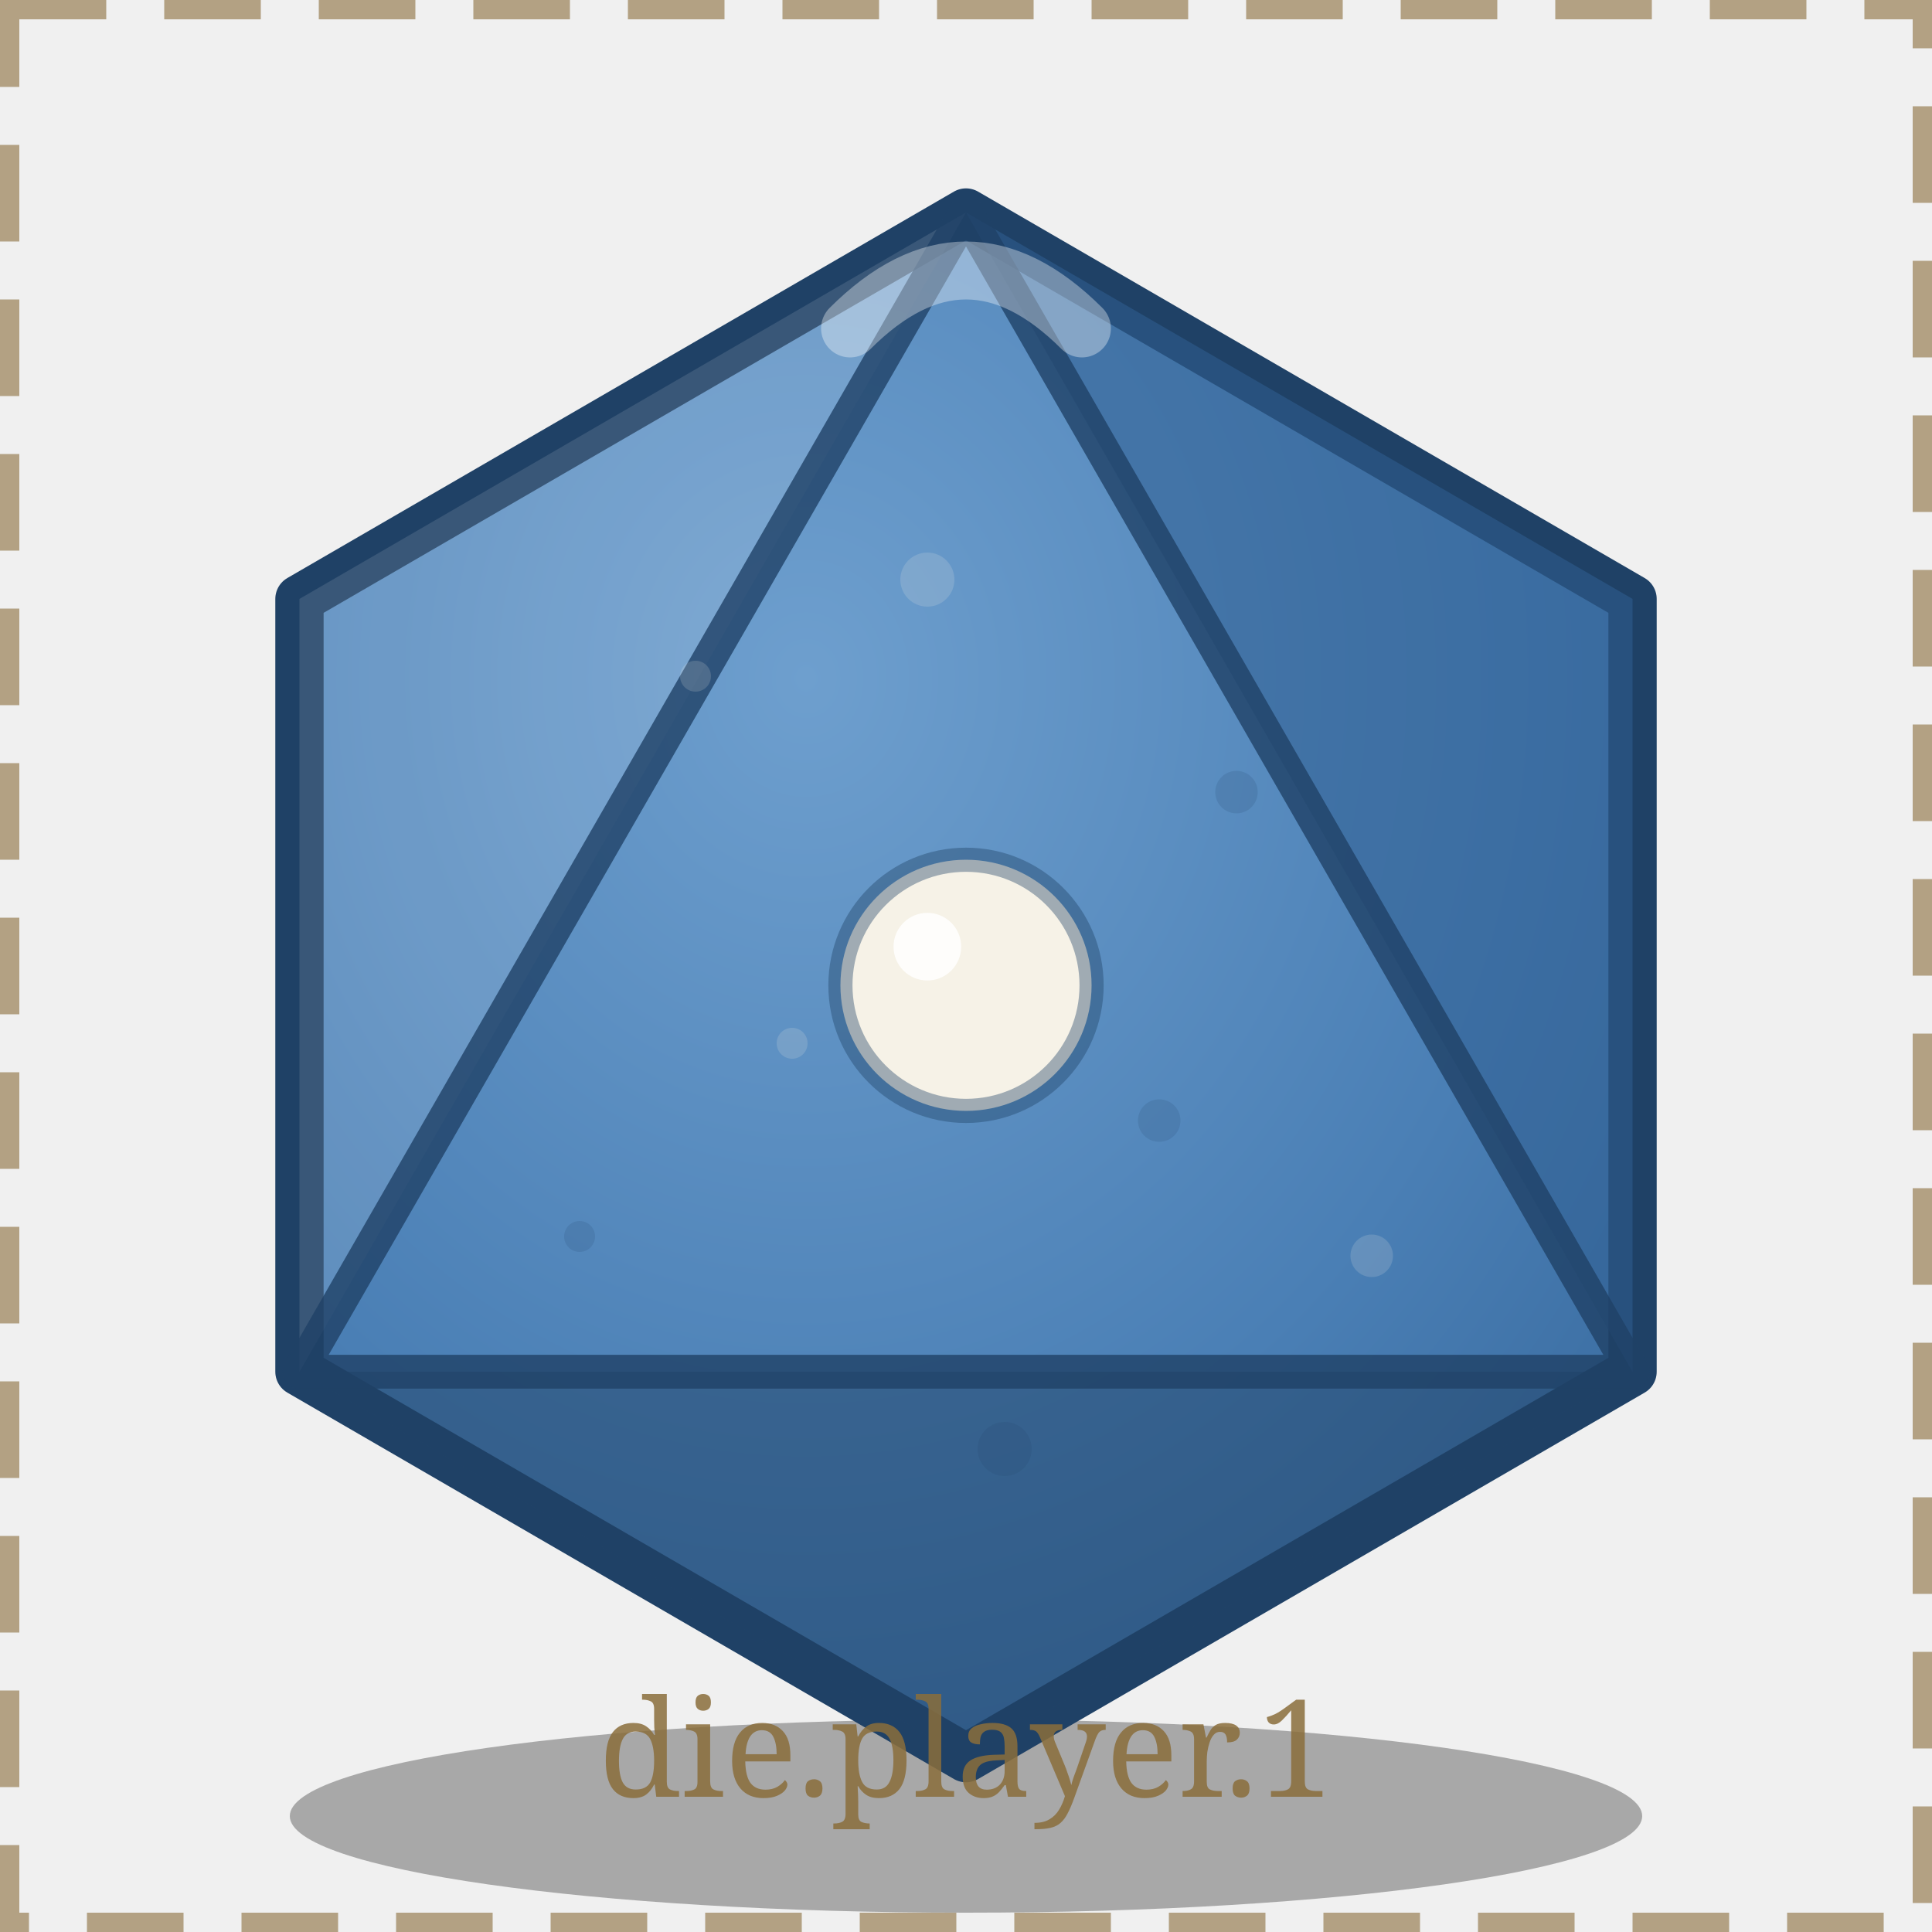
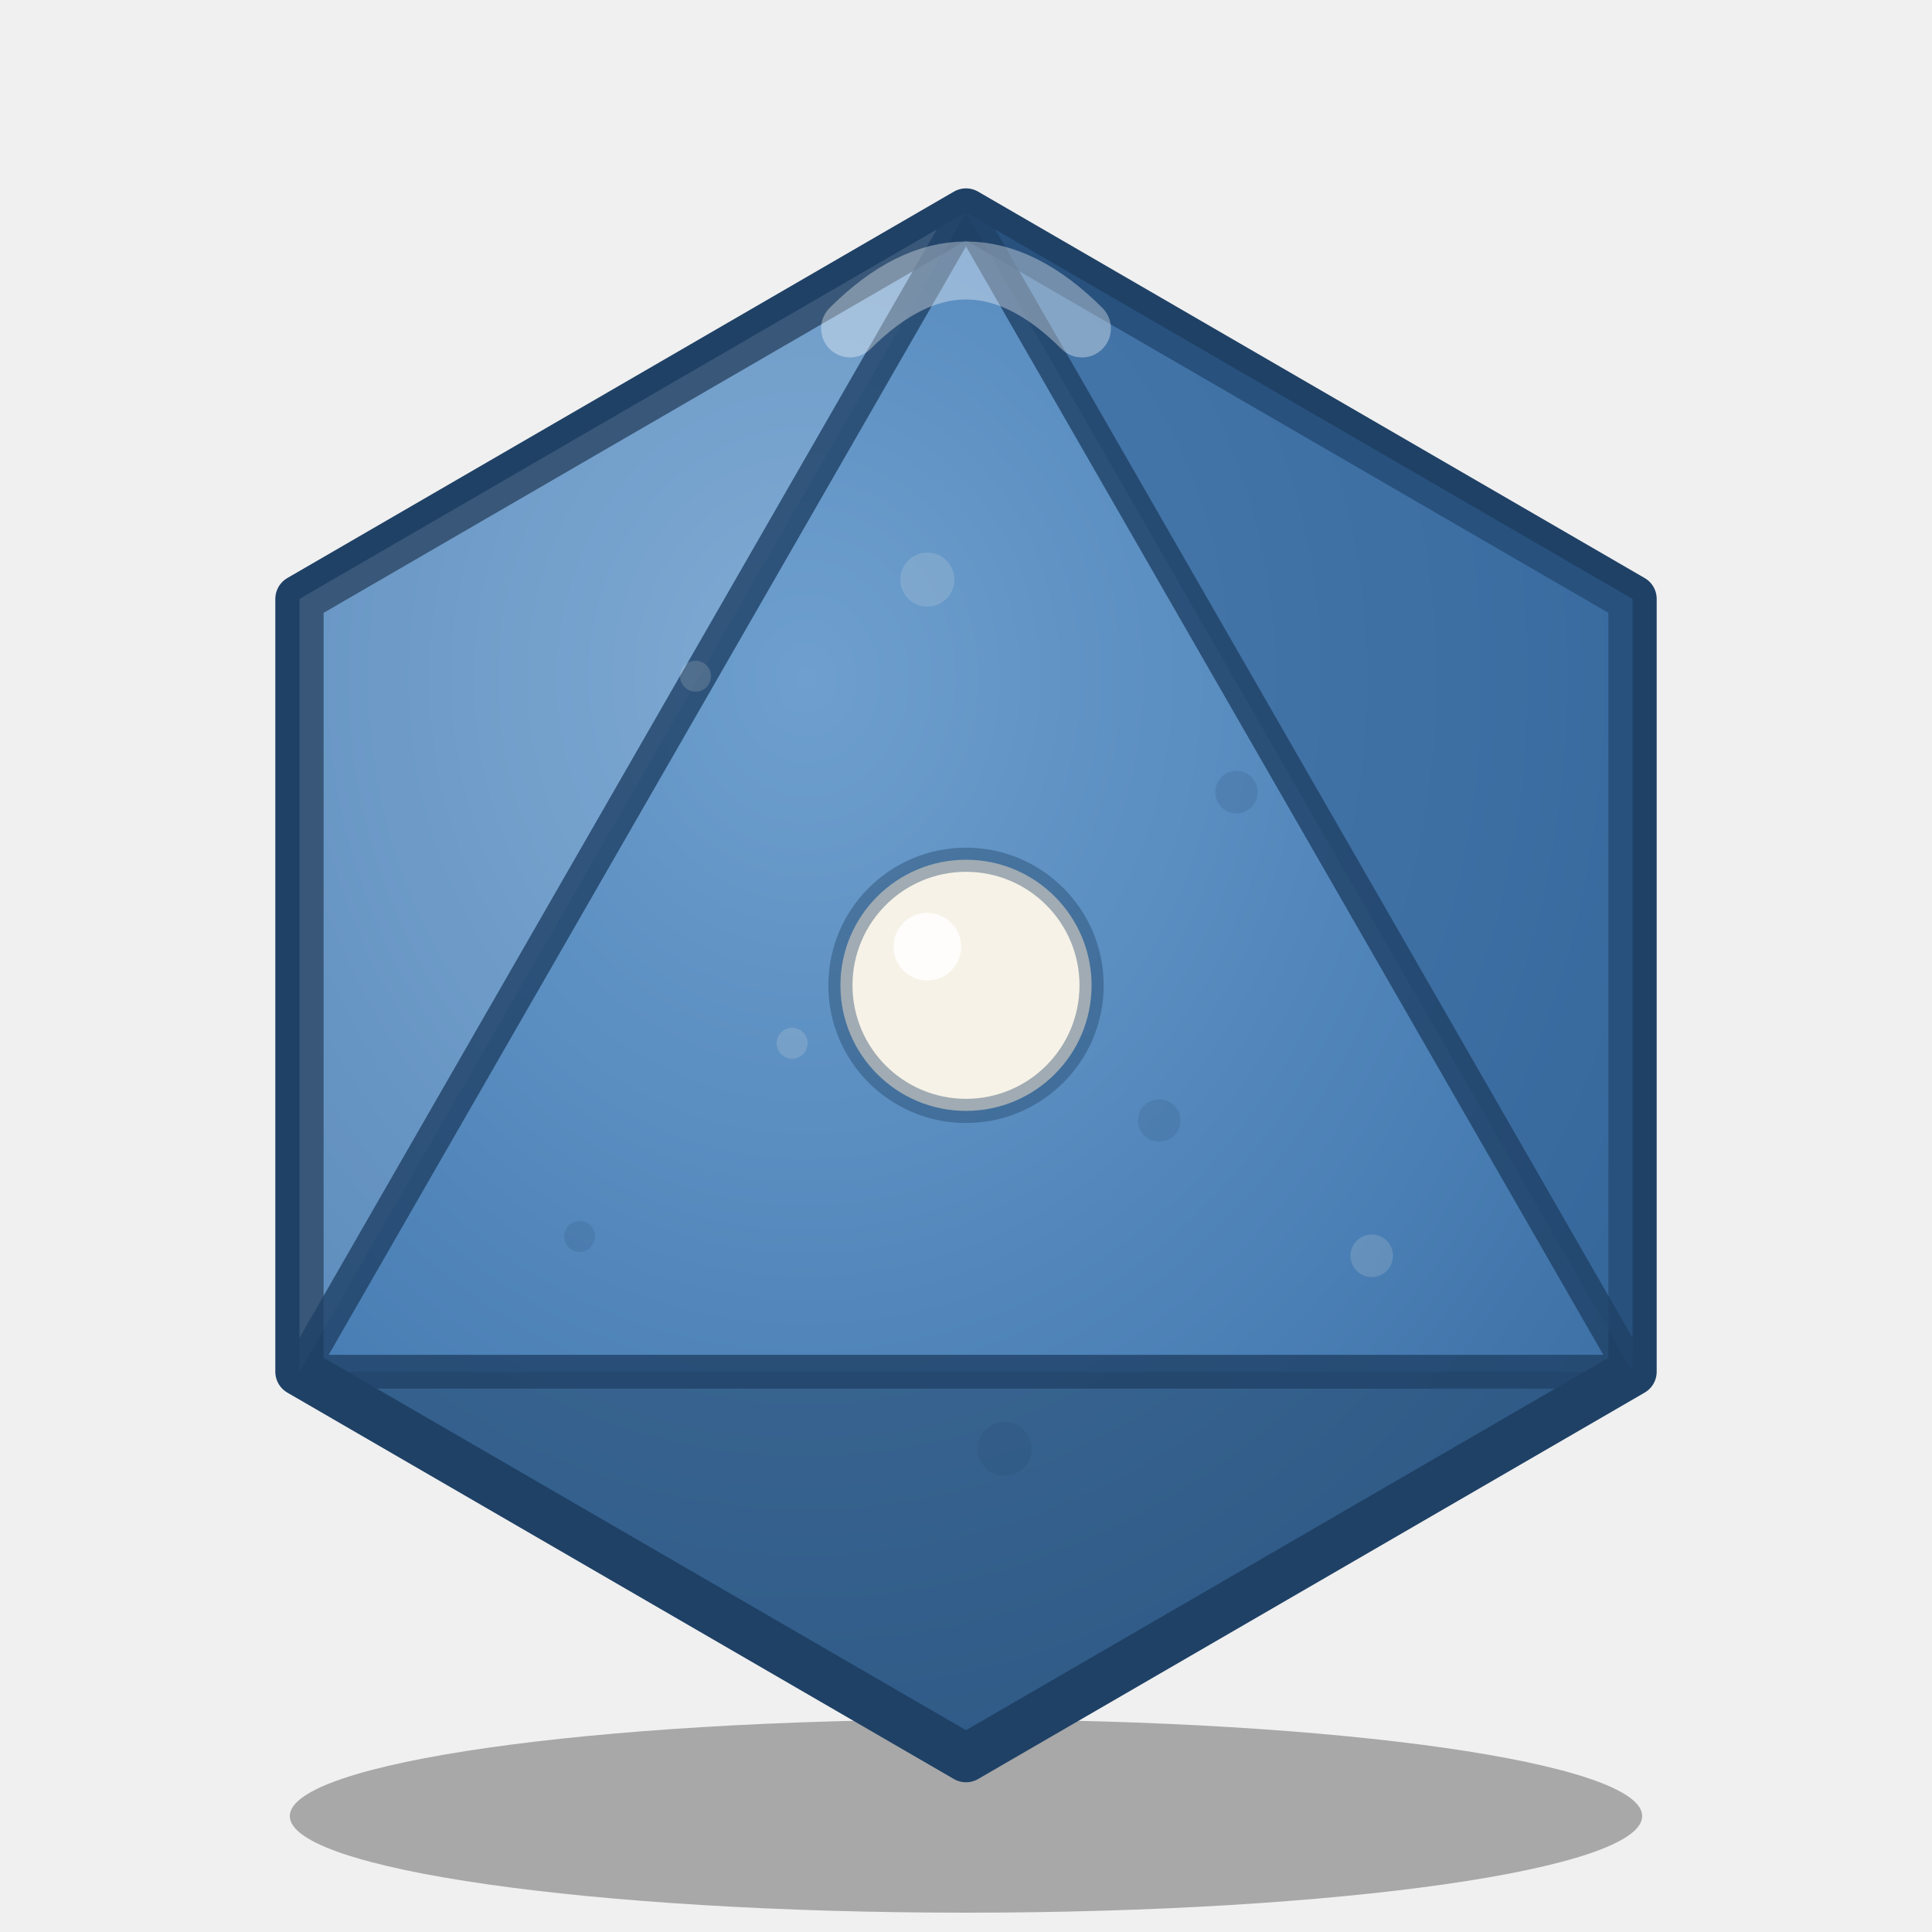
<svg xmlns="http://www.w3.org/2000/svg" viewBox="0 0 200 200">
  <defs>
    <radialGradient id="body" cx="0.38" cy="0.3" r="1">
      <stop offset="0%" stop-color="#6e9fce" />
      <stop offset="55%" stop-color="#4a7fb5" />
      <stop offset="100%" stop-color="#2f5f92" />
    </radialGradient>
  </defs>
  <ellipse cx="100" cy="188" rx="70" ry="10" fill="#000000" opacity="0.3" />
  <path d="M 100 22 L 169 62 L 169 142 L 100 182 L 31 142 L 31 62 Z" fill="url(#body)" stroke="#1f4166" stroke-width="5" stroke-linejoin="round" />
  <path d="M 100 22 L 31 62 L 31 142 Z" fill="#ffffff" opacity="0.12" />
  <path d="M 100 22 L 169 62 L 169 142 Z" fill="#2f5f92" opacity="0.55" />
  <path d="M 31 142 L 100 182 L 169 142 Z" fill="#1f4166" opacity="0.5" />
  <path d="M 100 22 L 169 142 L 31 142 Z" fill="none" stroke="#1f4166" stroke-width="3.5" opacity="0.8" stroke-linejoin="round" />
  <path d="M 88 34 Q 100 22 112 34" stroke="#ffffff" stroke-width="6" opacity="0.35" fill="none" stroke-linecap="round" />
  <circle cx="72" cy="70" r="1.6" fill="#f6f2e7" opacity="0.16" />
  <circle cx="128" cy="82" r="2.2" fill="#1f4166" opacity="0.16" />
  <circle cx="96" cy="60" r="2.8" fill="#f6f2e7" opacity="0.16" />
  <circle cx="60" cy="128" r="1.6" fill="#1f4166" opacity="0.16" />
  <circle cx="142" cy="130" r="2.2" fill="#f6f2e7" opacity="0.16" />
  <circle cx="104" cy="150" r="2.8" fill="#1f4166" opacity="0.16" />
  <circle cx="82" cy="108" r="1.6" fill="#f6f2e7" opacity="0.16" />
  <circle cx="120" cy="116" r="2.2" fill="#1f4166" opacity="0.16" />
  <circle cx="100" cy="102" r="13" fill="#f6f2e7" />
  <circle cx="100" cy="102" r="13" fill="none" stroke="#1f4166" stroke-opacity="0.4" stroke-width="2.5" />
  <circle cx="96" cy="98" r="3.5" fill="#ffffff" opacity="0.85" />
-   <rect x="1" y="1" width="198" height="198" fill="none" stroke="#8a6d3b" stroke-width="2" stroke-dasharray="10 6" opacity="0.6" />
-   <text x="100" y="186" text-anchor="middle" font-family="Georgia, serif" font-size="14" fill="#8a6d3b" opacity="0.85">die.player.1</text>
</svg>
